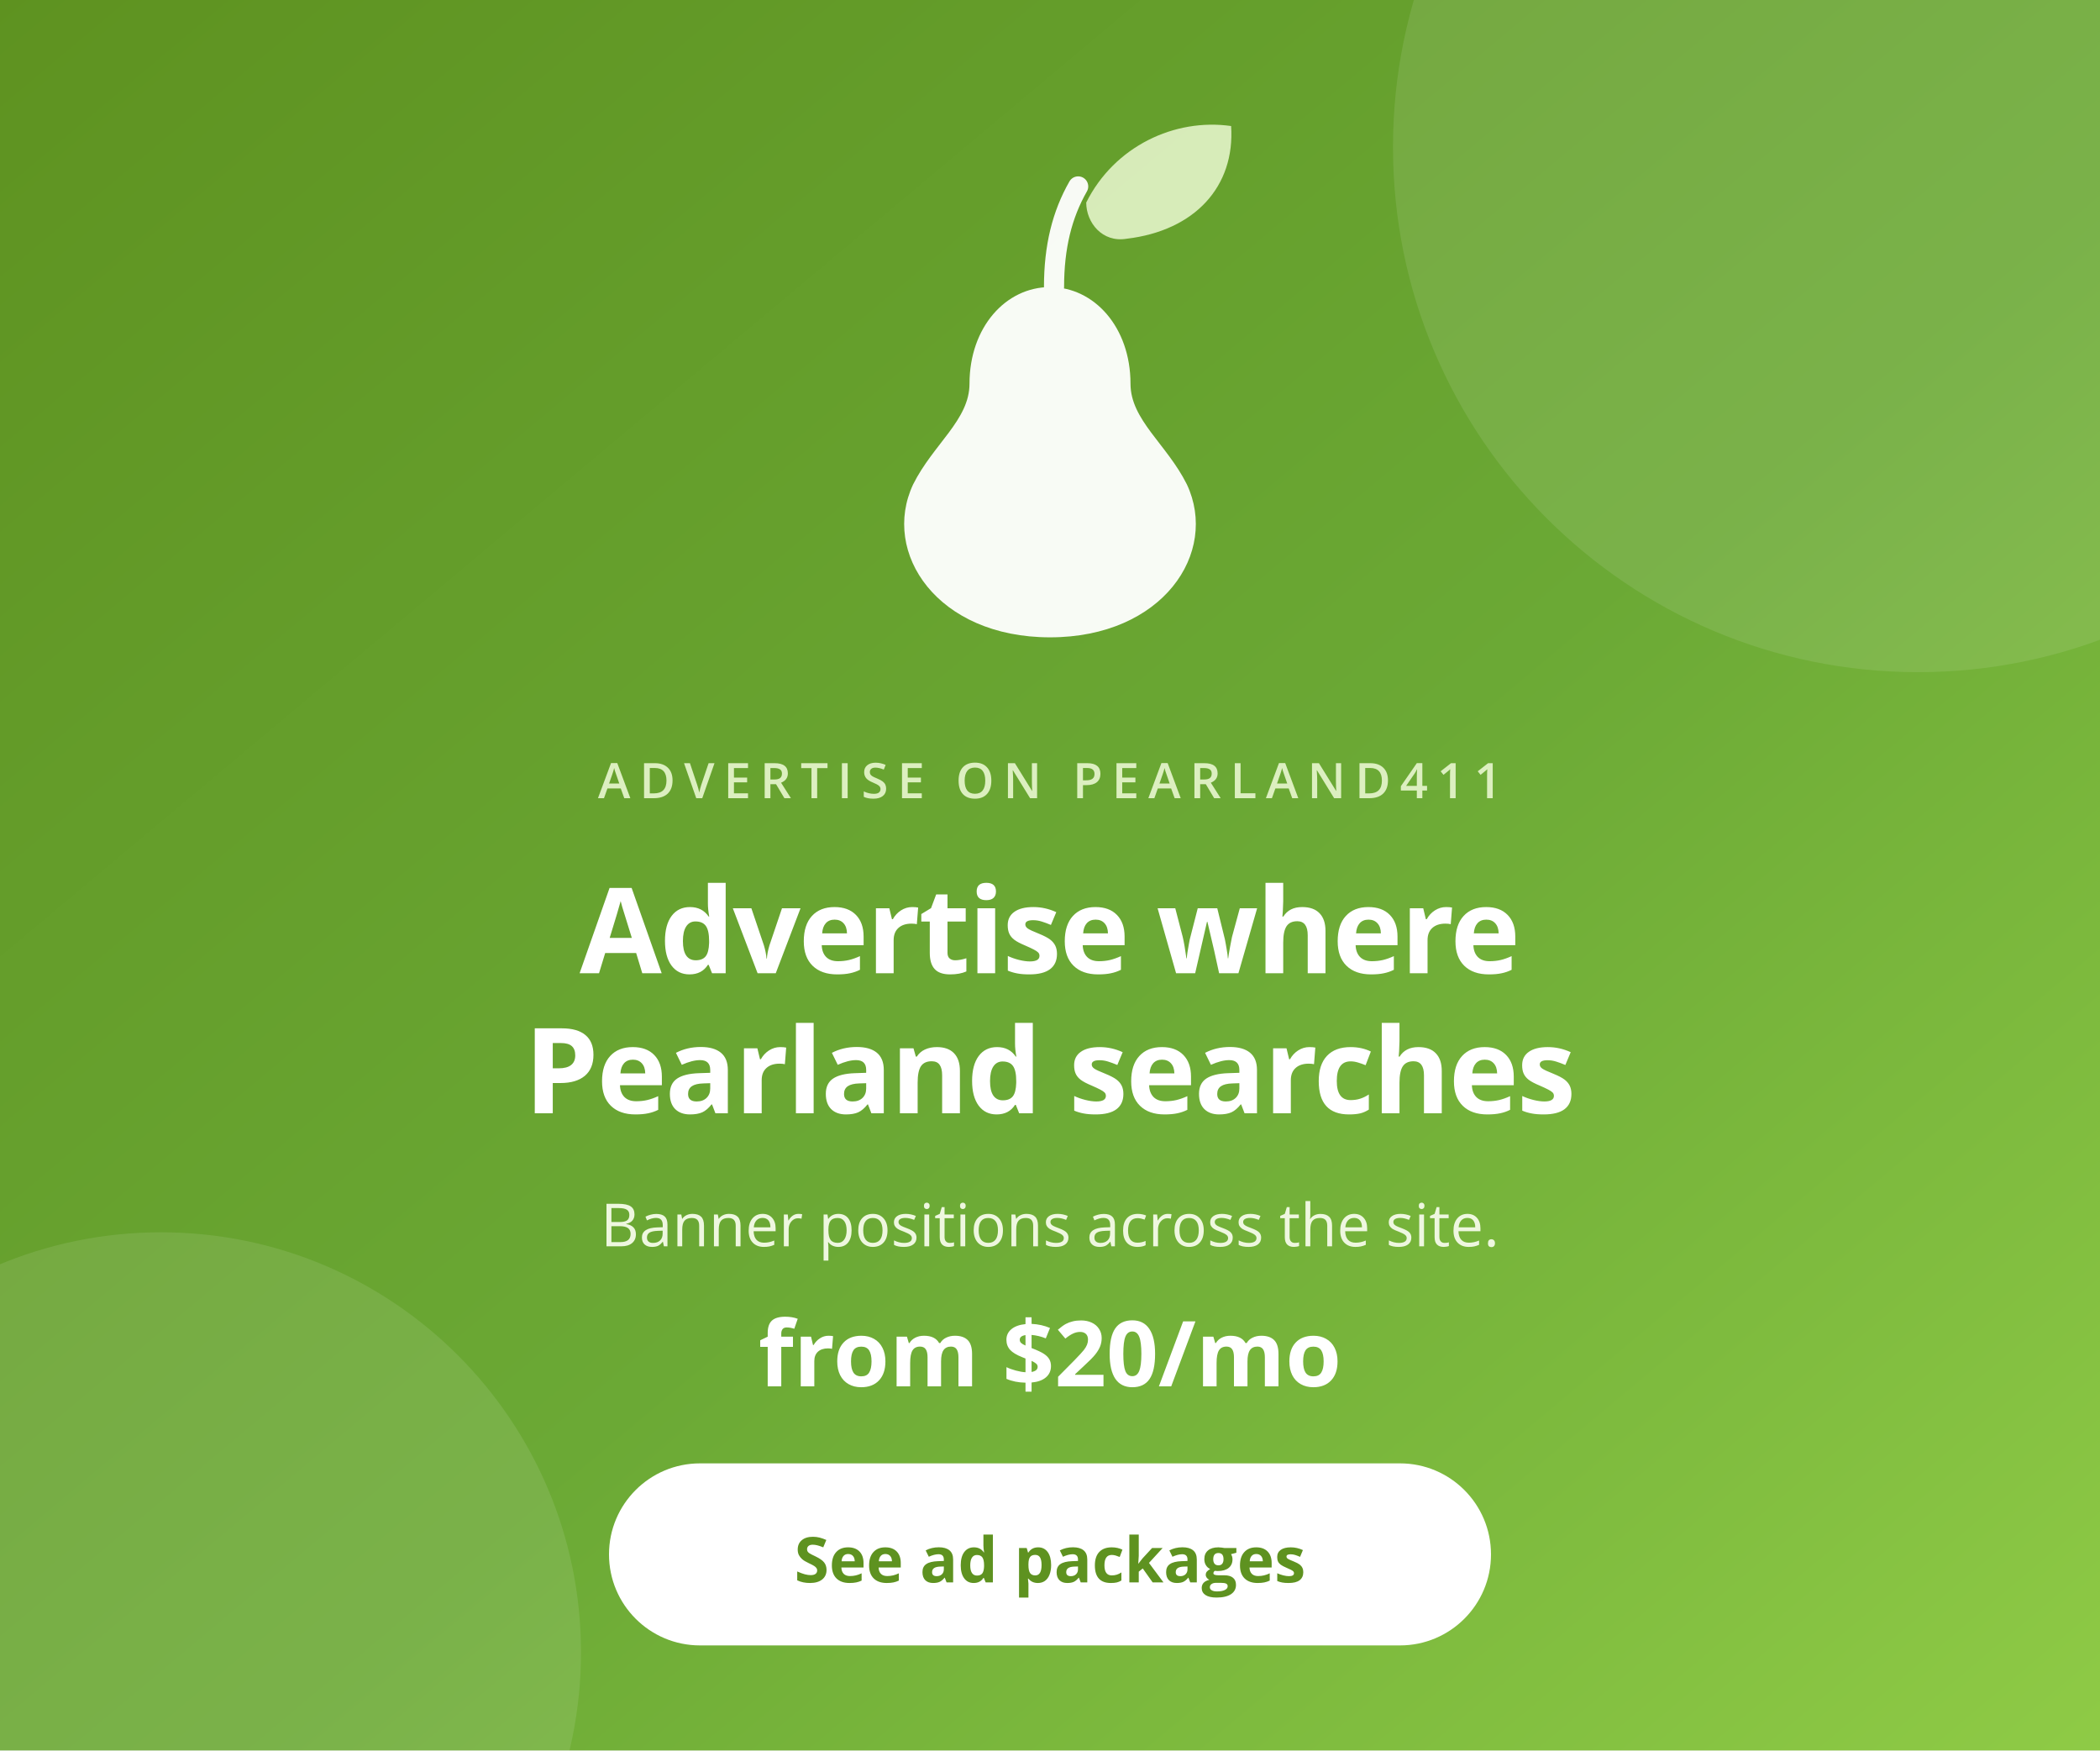
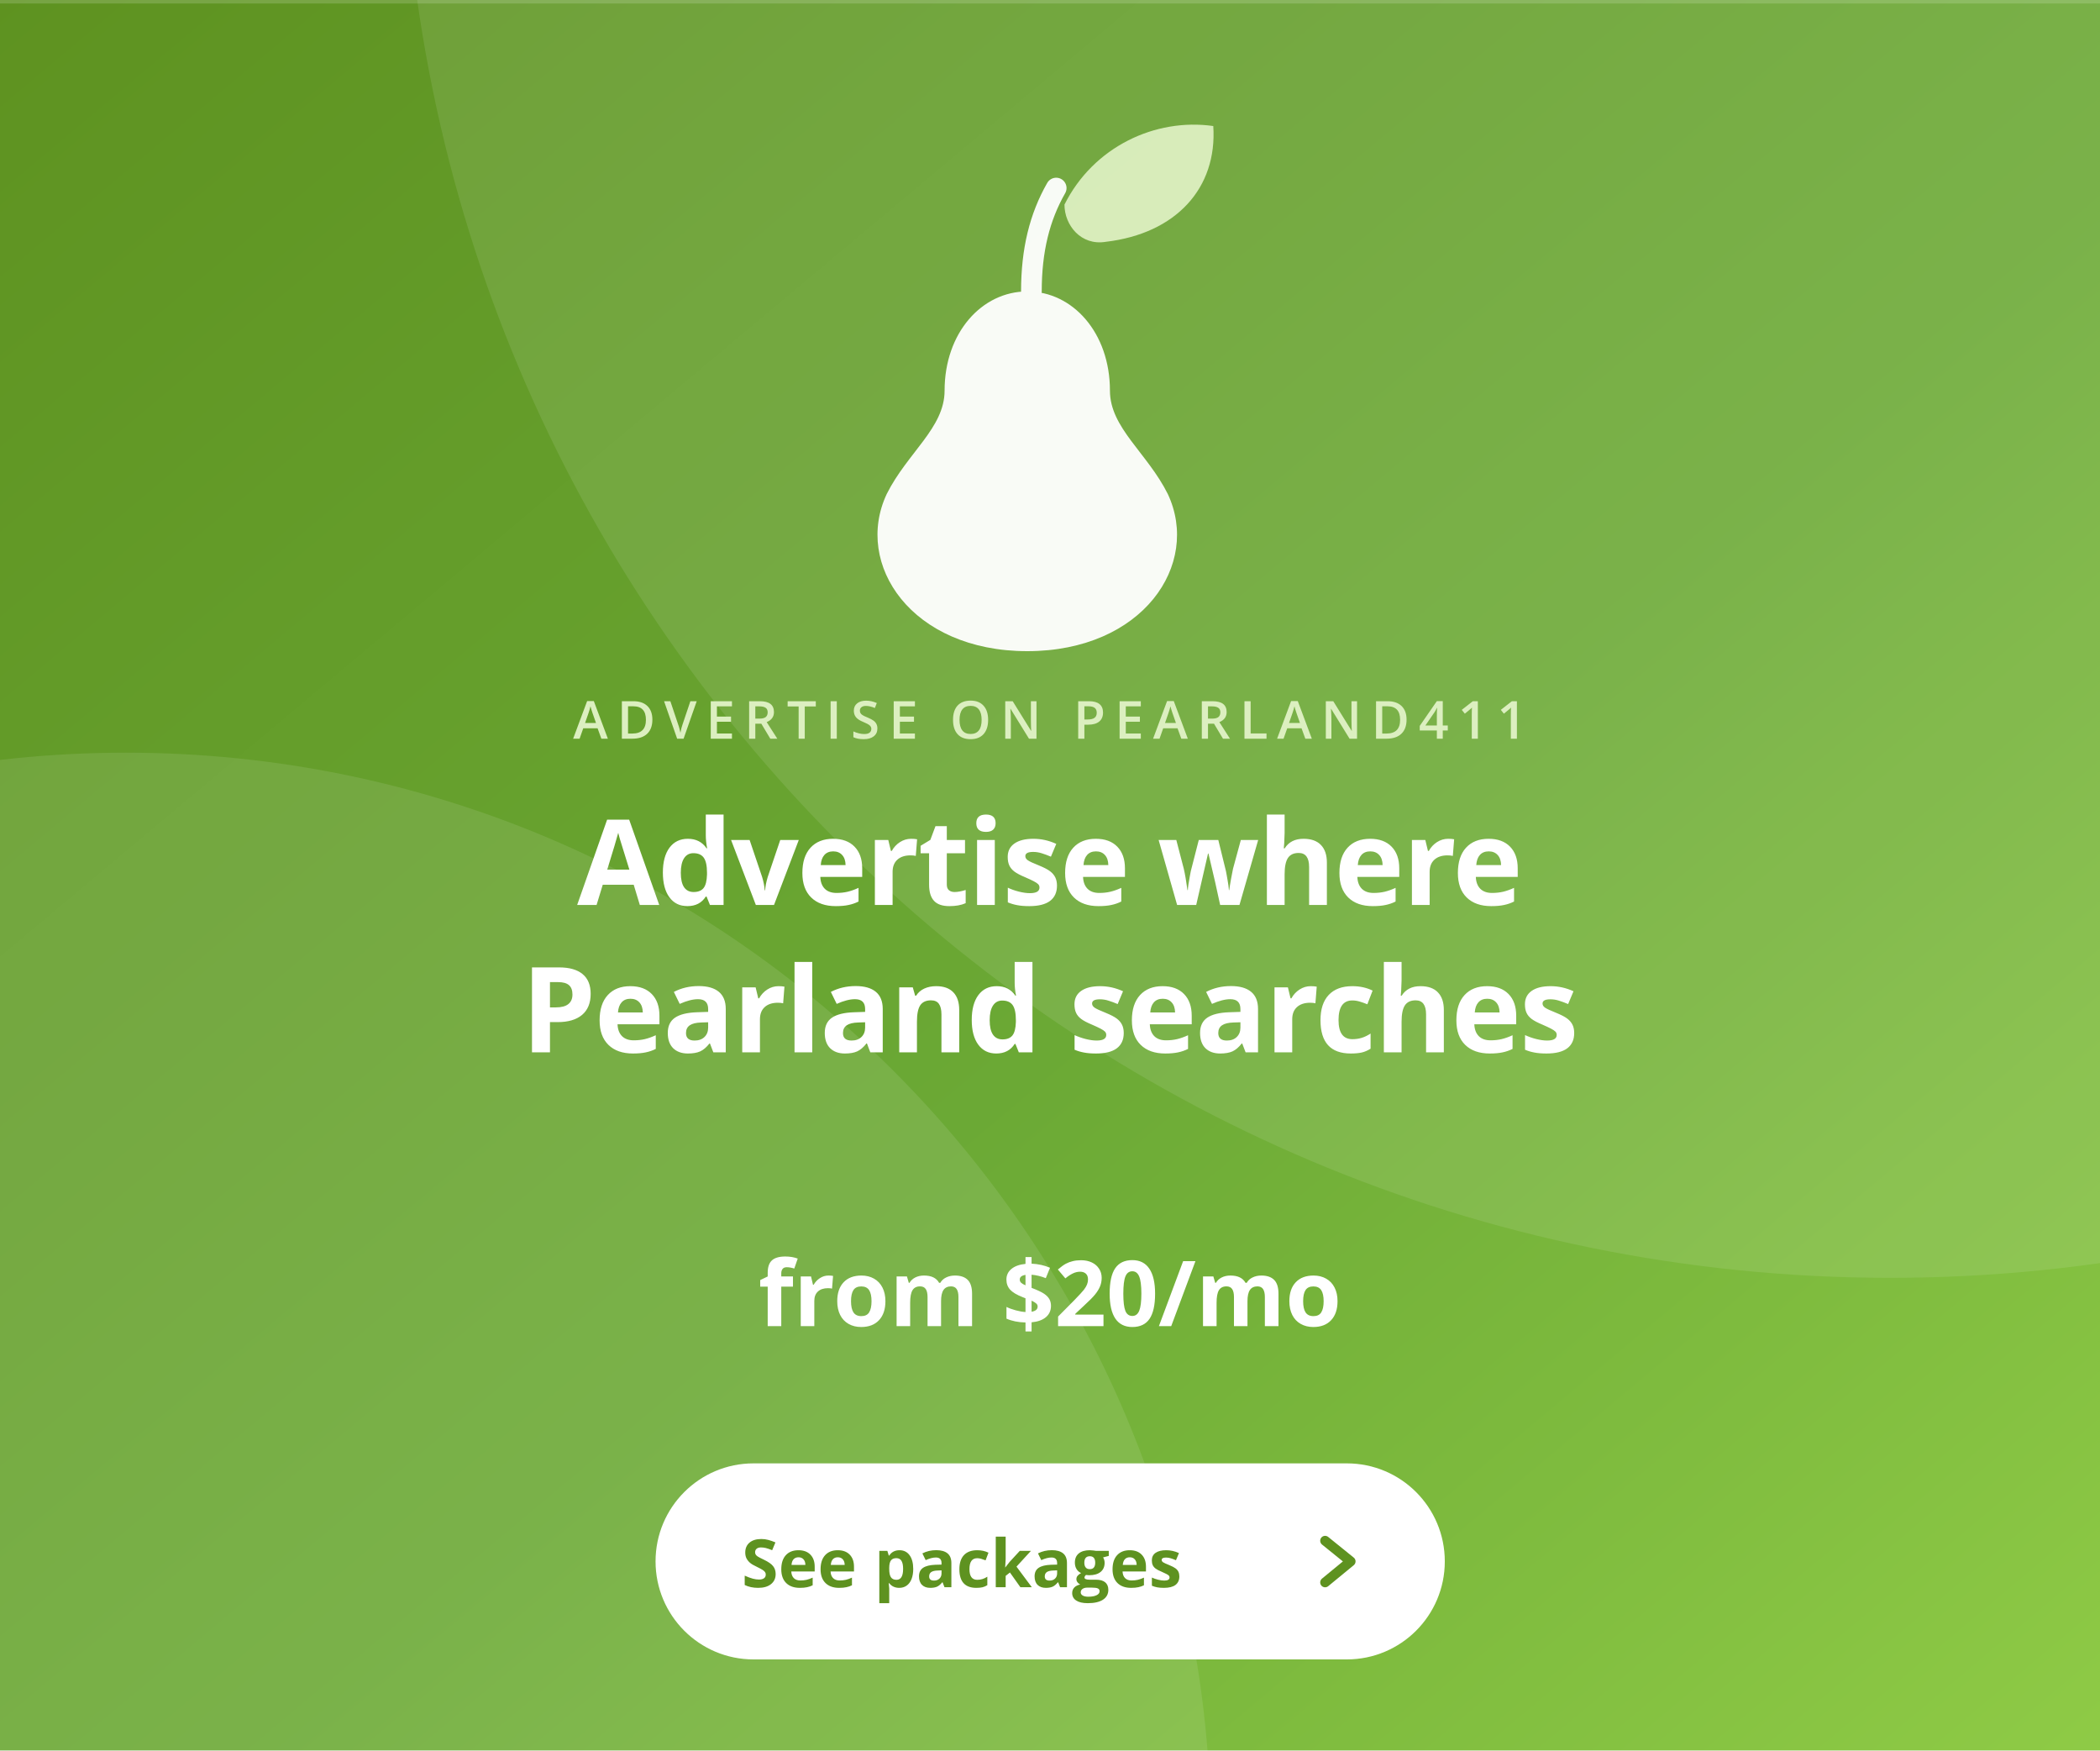
<svg xmlns="http://www.w3.org/2000/svg" viewBox="0 0 600 500" width="600" height="500" role="img" aria-label="Advertise your business on Pearland411">
  <defs>
-     <linearGradient id="ggreenbox" x1="0" y1="0" x2="1" y2="1">
+     <linearGradient id="ggreen600x500" x1="0" y1="0" x2="1" y2="1">
      <stop offset="0" stop-color="#5E9220" />
      <stop offset="0.55" stop-color="#6BA935" />
      <stop offset="1" stop-color="#8FCB46" />
    </linearGradient>
  </defs>
-   <rect width="600" height="500" fill="url(#ggreenbox)" />
+   <rect width="600" height="500" fill="url(#ggreen600x500)" />
  <g opacity="0.10" fill="#FFFFFF">
-     <circle cx="548" cy="42" r="150" />
-     <circle cx="46" cy="472" r="120" />
+     <circle cx="540" cy="-60" r="425" />
+     <circle cx="36" cy="525" r="310" />
  </g>
-   <g transform="translate(300 128) scale(1.15)">
-     <g transform="scale(1.0)" opacity="0.95">
-       <path d="M0-40c-11 0-20 10-20 24 0 9-9 15-14 25-8 17 6 38 34 38s42-21 34-38c-5-10-14-16-14-25 0-14-9-24-20-24z" fill="#FFFFFF" />
-       <path d="M1-40c0-10 2-18 6-25" stroke="#FFFFFF" stroke-width="5" stroke-linecap="round" fill="none" />
-       <path d="M9-61c7-14 22-21 36-19 1 15-9 26-26 28-6 1-10-4-10-9z" fill="#DCEFC0" />
+   <rect x="0" y="0" width="600" height="1" fill="#FFFFFF" opacity="0.16" />
+   <g transform="translate(300.0 111.0)">
+     <g transform="scale(1.1811) translate(-5.5 16.5)">
+       <g transform="scale(1.0)" opacity="0.95">
+         <path d="M0-40c-11 0-20 10-20 24 0 9-9 15-14 25-8 17 6 38 34 38s42-21 34-38c-5-10-14-16-14-25 0-14-9-24-20-24z" fill="#FFFFFF" />
+         <path d="M1-40c0-10 2-18 6-25" stroke="#FFFFFF" stroke-width="5" stroke-linecap="round" fill="none" />
+         <path d="M9-61c7-14 22-21 36-19 1 15-9 26-26 28-6 1-10-4-10-9z" fill="#DCEFC0" />
+       </g>
    </g>
  </g>
-   <text x="300" y="228" text-anchor="middle" font-family="'Open Sans',system-ui,-apple-system,'Segoe UI',Roboto,Arial,sans-serif" font-size="14" font-weight="600" letter-spacing="2.6" fill="#DCEFC0">ADVERTISE ON PEARLAND411</text>
-   <text x="300" y="278" text-anchor="middle" font-family="'Poppins','Open Sans',system-ui,-apple-system,'Segoe UI',Roboto,Arial,sans-serif" font-size="34" font-weight="700" letter-spacing="-0.6" fill="#FFFFFF">Advertise where</text>
-   <text x="300" y="318" text-anchor="middle" font-family="'Poppins','Open Sans',system-ui,-apple-system,'Segoe UI',Roboto,Arial,sans-serif" font-size="34" font-weight="700" letter-spacing="-0.6" fill="#FFFFFF">Pearland searches</text>
-   <text x="300" y="356" text-anchor="middle" font-family="'Open Sans',system-ui,-apple-system,'Segoe UI',Roboto,Arial,sans-serif" font-size="17" fill="#EEF7DF">Banner positions across the site.</text>
-   <text x="300" y="396" text-anchor="middle" font-family="'Poppins','Open Sans',system-ui,-apple-system,'Segoe UI',Roboto,Arial,sans-serif" font-size="26" font-weight="700" fill="#FFFFFF">from $20/mo</text>
-   <g transform="translate(174 418)">
-     <rect width="252" height="52" rx="26" fill="#FFFFFF" />
-     <text x="126" y="34" text-anchor="middle" font-family="'Poppins','Open Sans',system-ui,-apple-system,'Segoe UI',Roboto,Arial,sans-serif" font-size="18" font-weight="700" fill="#5E9220">See ad packages</text>
+   <text x="300.0" y="211.0" text-anchor="middle" font-family="'Open Sans',system-ui,-apple-system,'Segoe UI',Roboto,Arial,sans-serif" font-size="15.0" font-weight="600" fill="#DCEFC0" letter-spacing="2.60">ADVERTISE ON PEARLAND411</text>
+   <text x="300.0" y="258.5" text-anchor="middle" font-family="'Poppins','Open Sans',system-ui,-apple-system,'Segoe UI',Roboto,Arial,sans-serif" font-size="34.0" font-weight="700" fill="#FFFFFF" letter-spacing="-0.50">Advertise where</text>
+   <text x="300.0" y="300.6" text-anchor="middle" font-family="'Poppins','Open Sans',system-ui,-apple-system,'Segoe UI',Roboto,Arial,sans-serif" font-size="34.0" font-weight="700" fill="#FFFFFF" letter-spacing="-0.50">Pearland searches</text>
+   <text x="300.0" y="378.8" text-anchor="middle" font-family="'Poppins','Open Sans',system-ui,-apple-system,'Segoe UI',Roboto,Arial,sans-serif" font-size="26.0" font-weight="700" fill="#FFFFFF">from $20/mo</text>
+   <g>
+     <rect x="187.3" y="418.0" width="225.5" height="56.0" rx="28.0" fill="#FFFFFF" />
+     <text x="211.9" y="446.0" dominant-baseline="central" font-family="'Poppins','Open Sans',system-ui,-apple-system,'Segoe UI',Roboto,Arial,sans-serif" font-size="19.0" font-weight="700" fill="#5E9220">See packages</text>
+     <path d="M378.6 440.1L385.9 446.0L378.6 452.0" fill="none" stroke="#5E9220" stroke-width="2.8" stroke-linecap="round" stroke-linejoin="round" />
  </g>
</svg>
